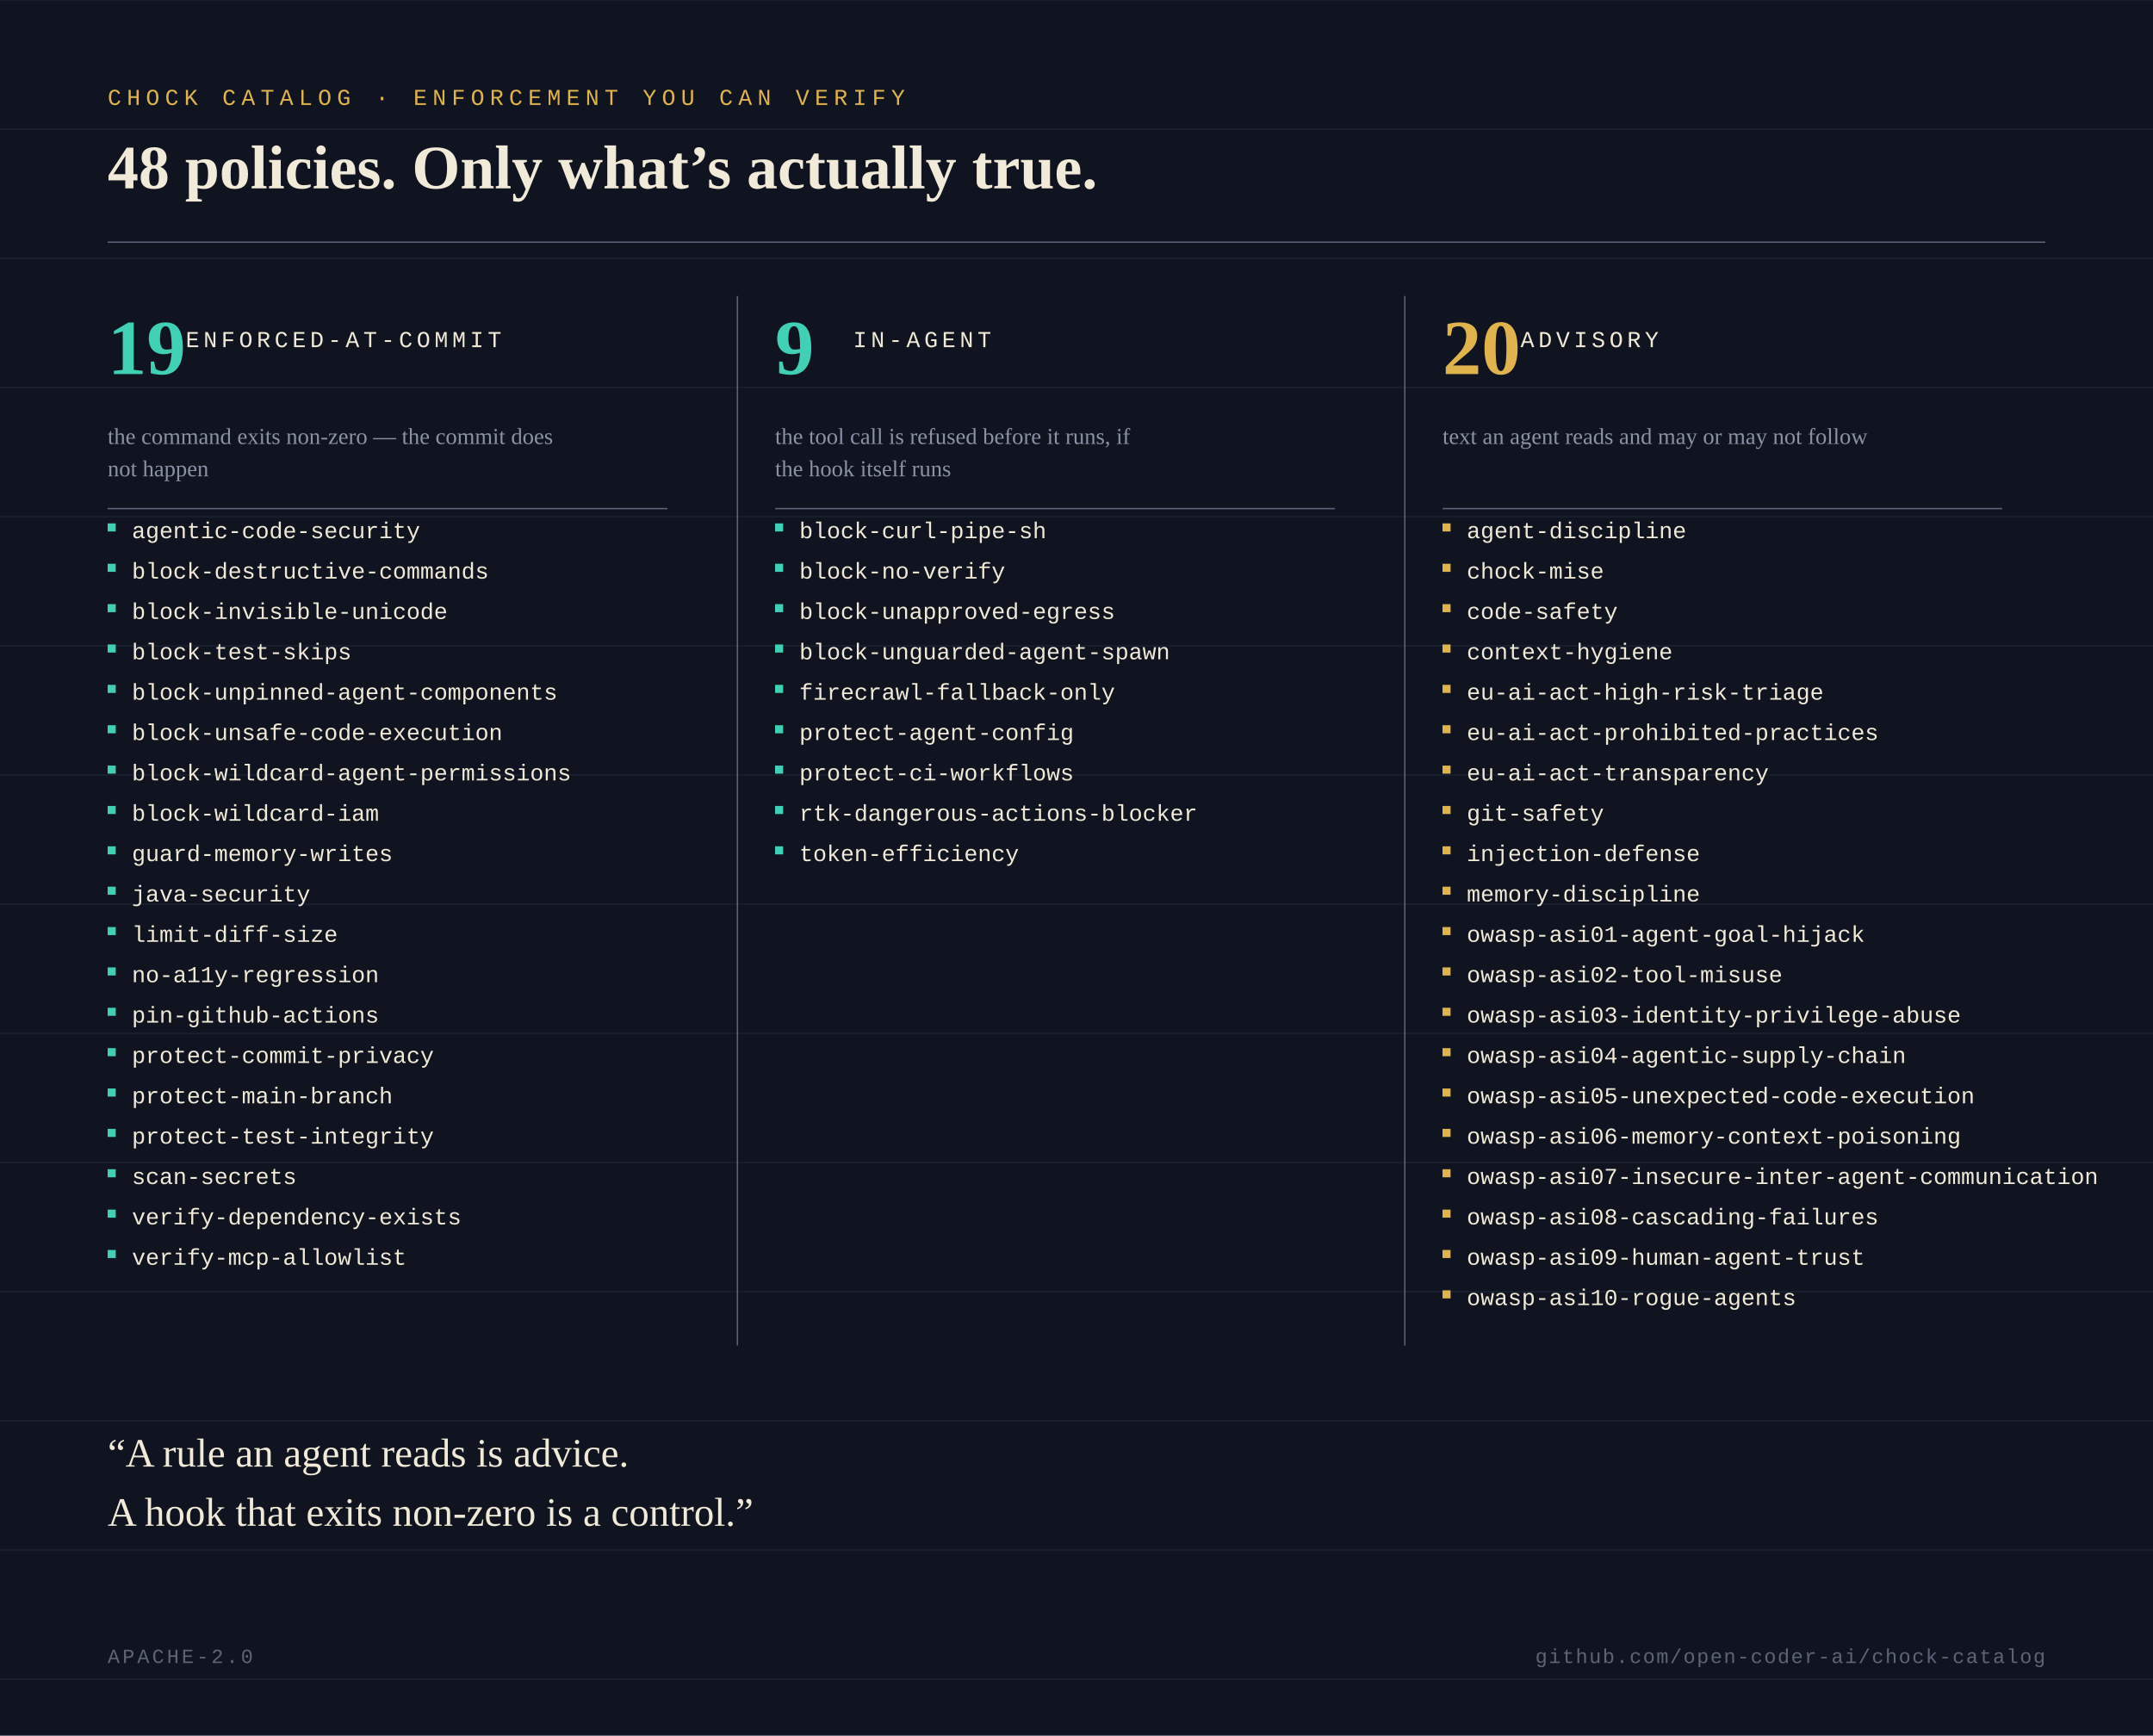
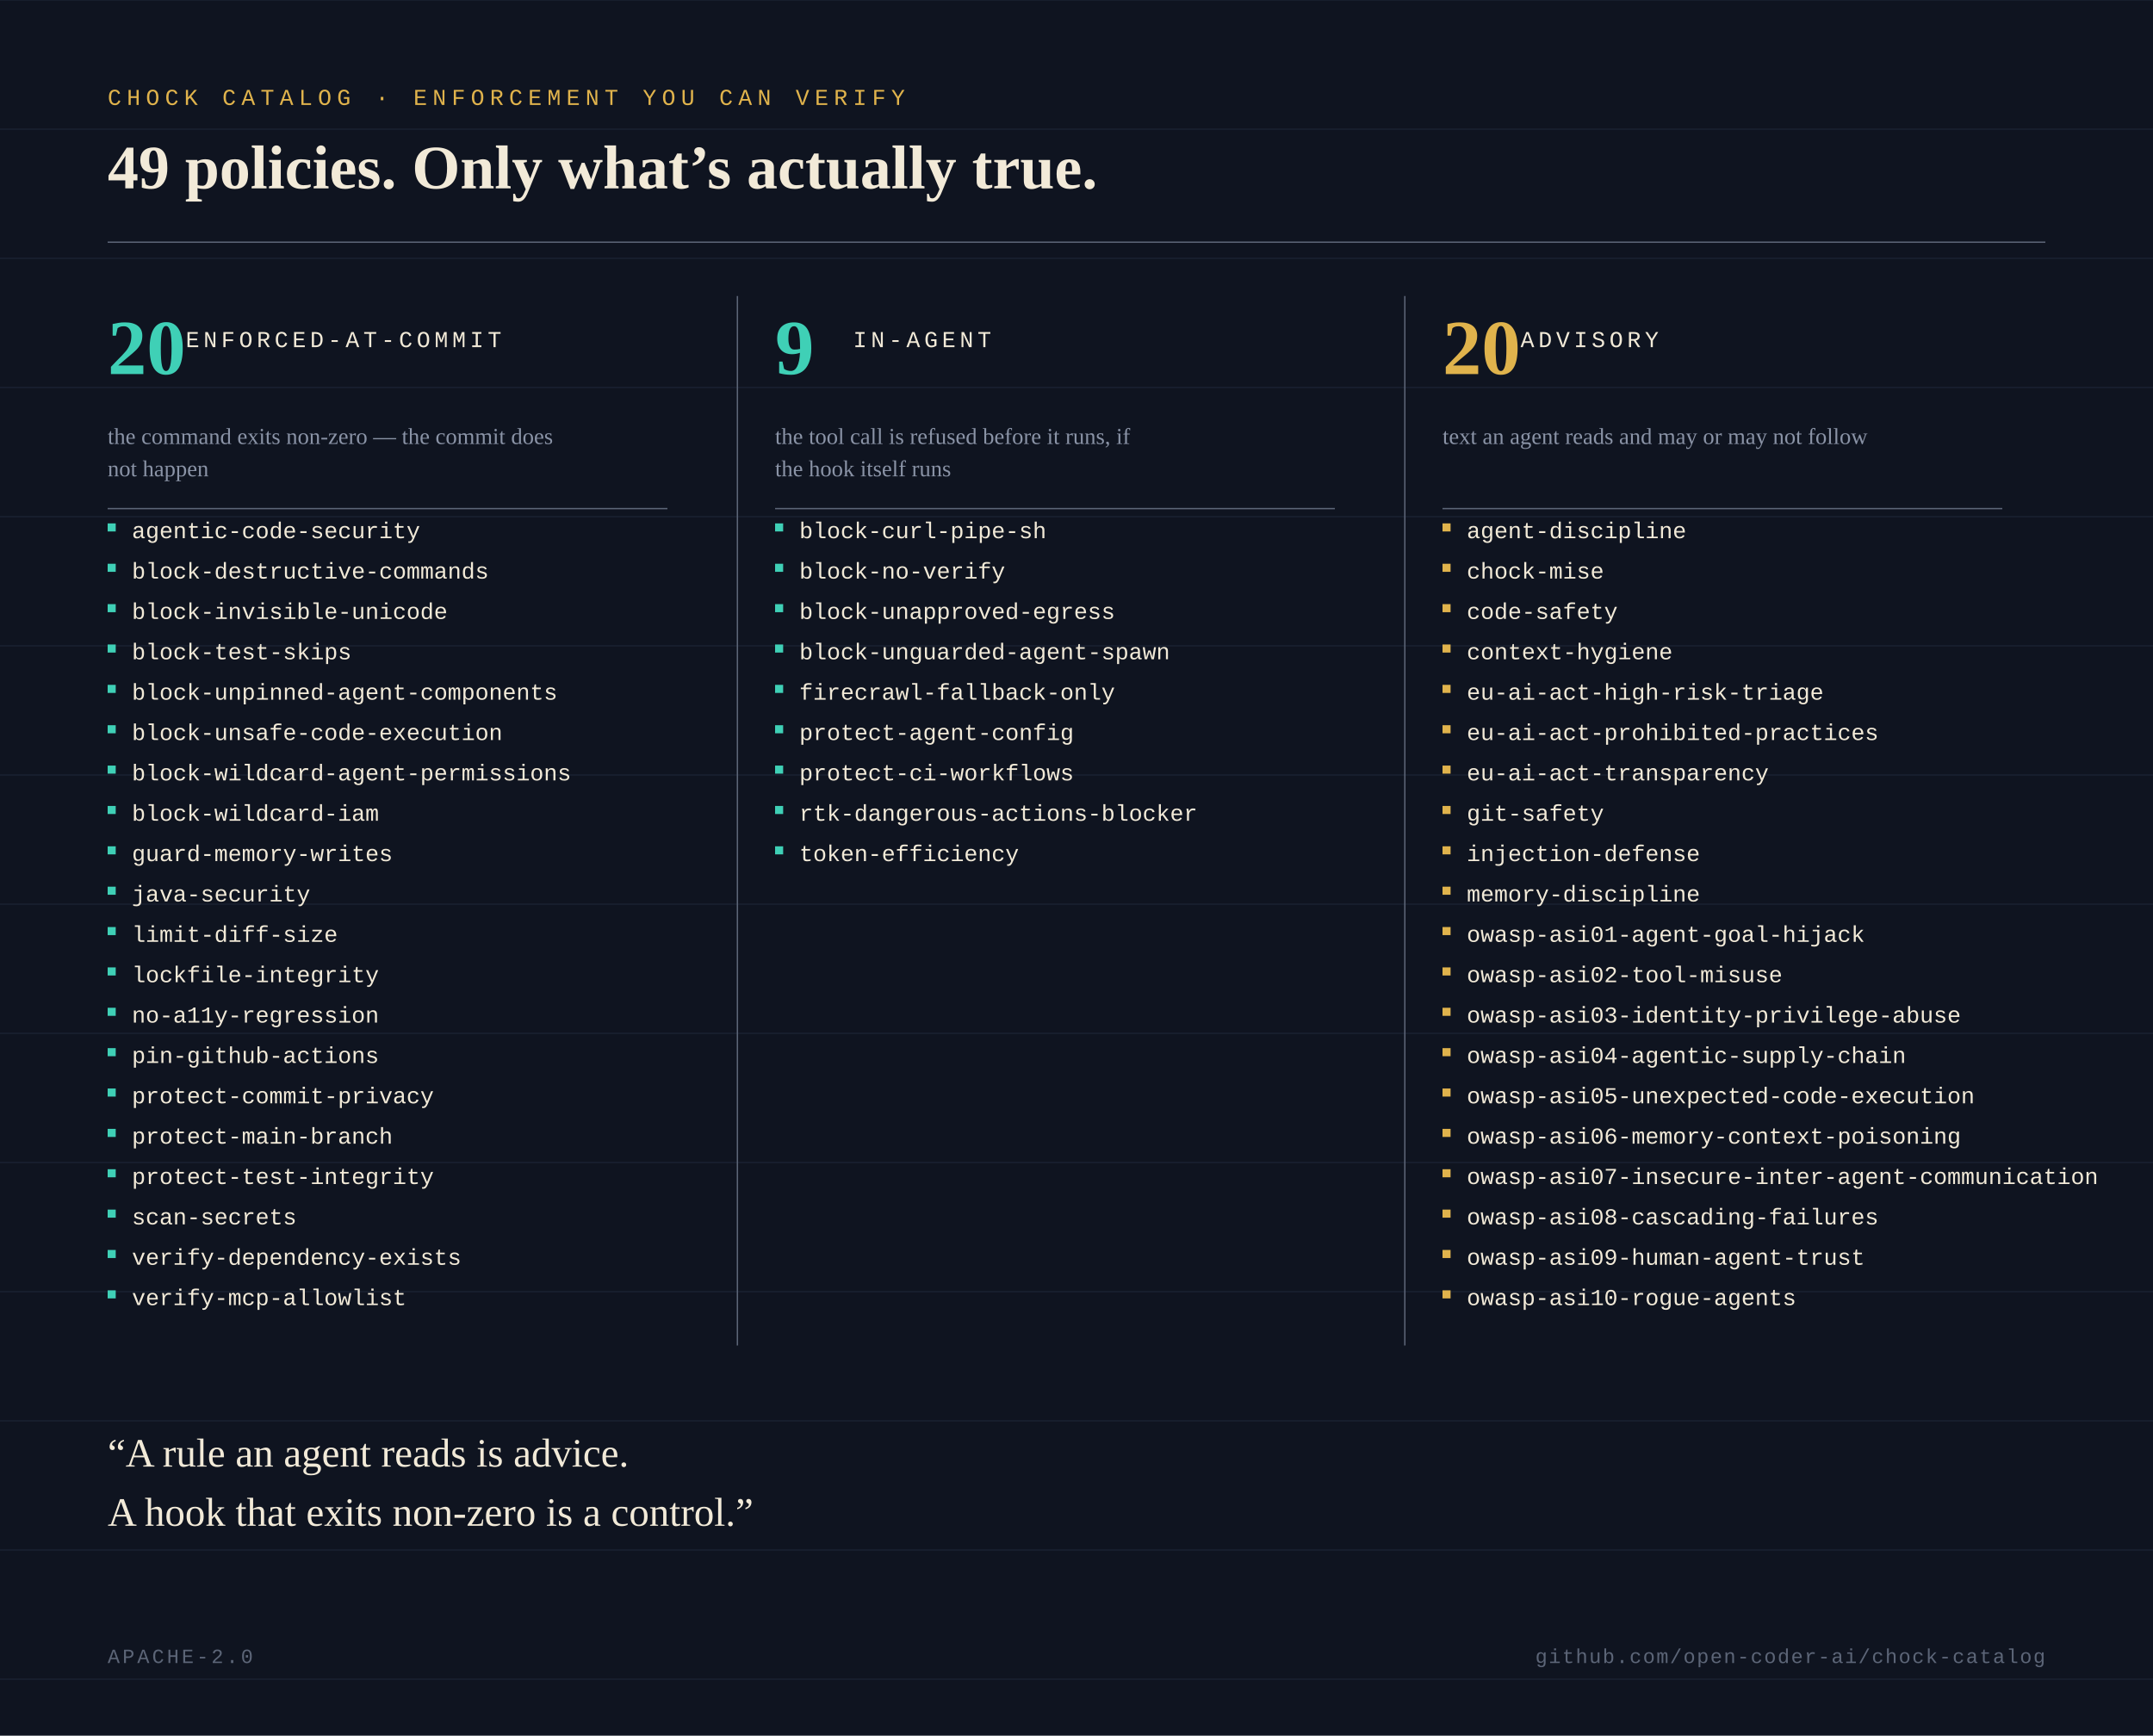
- <svg xmlns="http://www.w3.org/2000/svg" viewBox="0 0 1600 1290" width="1600" height="1290" role="img" aria-label="48 policies: 19 enforced-at-commit, 9 in-agent, 20 advisory">
+ <svg xmlns="http://www.w3.org/2000/svg" viewBox="0 0 1600 1290" width="1600" height="1290" role="img" aria-label="49 policies: 20 enforced-at-commit, 9 in-agent, 20 advisory">
  <rect width="1600" height="1290" fill="#0f1420" />
  <line x1="0" y1="0" x2="1600" y2="0" stroke="#1a2130" stroke-width="1" />
  <line x1="0" y1="96" x2="1600" y2="96" stroke="#1a2130" stroke-width="1" />
  <line x1="0" y1="192" x2="1600" y2="192" stroke="#1a2130" stroke-width="1" />
  <line x1="0" y1="288" x2="1600" y2="288" stroke="#1a2130" stroke-width="1" />
  <line x1="0" y1="384" x2="1600" y2="384" stroke="#1a2130" stroke-width="1" />
  <line x1="0" y1="480" x2="1600" y2="480" stroke="#1a2130" stroke-width="1" />
  <line x1="0" y1="576" x2="1600" y2="576" stroke="#1a2130" stroke-width="1" />
  <line x1="0" y1="672" x2="1600" y2="672" stroke="#1a2130" stroke-width="1" />
  <line x1="0" y1="768" x2="1600" y2="768" stroke="#1a2130" stroke-width="1" />
  <line x1="0" y1="864" x2="1600" y2="864" stroke="#1a2130" stroke-width="1" />
  <line x1="0" y1="960" x2="1600" y2="960" stroke="#1a2130" stroke-width="1" />
  <line x1="0" y1="1056" x2="1600" y2="1056" stroke="#1a2130" stroke-width="1" />
  <line x1="0" y1="1152" x2="1600" y2="1152" stroke="#1a2130" stroke-width="1" />
  <line x1="0" y1="1248" x2="1600" y2="1248" stroke="#1a2130" stroke-width="1" />
  <text x="80" y="78" font-family="'Cascadia Code', Consolas, 'Courier New', monospace" font-size="17" letter-spacing="4" fill="#e0b34c">CHOCK CATALOG · ENFORCEMENT YOU CAN VERIFY</text>
-   <text x="80" y="140" font-family="Georgia, 'Times New Roman', serif" font-size="46" font-weight="bold" fill="#f2ead8">48 policies. Only what’s actually true.</text>
+   <text x="80" y="140" font-family="Georgia, 'Times New Roman', serif" font-size="46" font-weight="bold" fill="#f2ead8">49 policies. Only what’s actually true.</text>
  <line x1="80" y1="180" x2="1520" y2="180" stroke="#5c6577" stroke-width="1" />
-   <text x="80" y="278" font-family="Georgia, 'Times New Roman', serif" font-size="58" font-weight="bold" fill="#3fd0b6">19</text>
+   <text x="80" y="278" font-family="Georgia, 'Times New Roman', serif" font-size="58" font-weight="bold" fill="#3fd0b6">20</text>
  <text x="138" y="258" font-family="'Cascadia Code', Consolas, 'Courier New', monospace" font-size="17" letter-spacing="3" fill="#f2ead8">ENFORCED-AT-COMMIT</text>
  <text x="80" y="330" font-family="Georgia, 'Times New Roman', serif" font-size="17" fill="#8a93a6">the command exits non-zero — the commit does</text>
  <text x="80" y="354" font-family="Georgia, 'Times New Roman', serif" font-size="17" fill="#8a93a6">not happen</text>
  <line x1="80" y1="378" x2="496" y2="378" stroke="#5c6577" stroke-width="1" />
  <rect x="80" y="389" width="6" height="6" fill="#3fd0b6" />
  <text x="98" y="400" font-family="'Cascadia Code', Consolas, 'Courier New', monospace" font-size="17" fill="#f2ead8">agentic-code-security</text>
  <rect x="80" y="419" width="6" height="6" fill="#3fd0b6" />
  <text x="98" y="430" font-family="'Cascadia Code', Consolas, 'Courier New', monospace" font-size="17" fill="#f2ead8">block-destructive-commands</text>
  <rect x="80" y="449" width="6" height="6" fill="#3fd0b6" />
  <text x="98" y="460" font-family="'Cascadia Code', Consolas, 'Courier New', monospace" font-size="17" fill="#f2ead8">block-invisible-unicode</text>
  <rect x="80" y="479" width="6" height="6" fill="#3fd0b6" />
  <text x="98" y="490" font-family="'Cascadia Code', Consolas, 'Courier New', monospace" font-size="17" fill="#f2ead8">block-test-skips</text>
  <rect x="80" y="509" width="6" height="6" fill="#3fd0b6" />
  <text x="98" y="520" font-family="'Cascadia Code', Consolas, 'Courier New', monospace" font-size="17" fill="#f2ead8">block-unpinned-agent-components</text>
  <rect x="80" y="539" width="6" height="6" fill="#3fd0b6" />
  <text x="98" y="550" font-family="'Cascadia Code', Consolas, 'Courier New', monospace" font-size="17" fill="#f2ead8">block-unsafe-code-execution</text>
  <rect x="80" y="569" width="6" height="6" fill="#3fd0b6" />
  <text x="98" y="580" font-family="'Cascadia Code', Consolas, 'Courier New', monospace" font-size="17" fill="#f2ead8">block-wildcard-agent-permissions</text>
  <rect x="80" y="599" width="6" height="6" fill="#3fd0b6" />
  <text x="98" y="610" font-family="'Cascadia Code', Consolas, 'Courier New', monospace" font-size="17" fill="#f2ead8">block-wildcard-iam</text>
  <rect x="80" y="629" width="6" height="6" fill="#3fd0b6" />
  <text x="98" y="640" font-family="'Cascadia Code', Consolas, 'Courier New', monospace" font-size="17" fill="#f2ead8">guard-memory-writes</text>
  <rect x="80" y="659" width="6" height="6" fill="#3fd0b6" />
  <text x="98" y="670" font-family="'Cascadia Code', Consolas, 'Courier New', monospace" font-size="17" fill="#f2ead8">java-security</text>
  <rect x="80" y="689" width="6" height="6" fill="#3fd0b6" />
  <text x="98" y="700" font-family="'Cascadia Code', Consolas, 'Courier New', monospace" font-size="17" fill="#f2ead8">limit-diff-size</text>
  <rect x="80" y="719" width="6" height="6" fill="#3fd0b6" />
-   <text x="98" y="730" font-family="'Cascadia Code', Consolas, 'Courier New', monospace" font-size="17" fill="#f2ead8">no-a11y-regression</text>
+   <text x="98" y="730" font-family="'Cascadia Code', Consolas, 'Courier New', monospace" font-size="17" fill="#f2ead8">lockfile-integrity</text>
  <rect x="80" y="749" width="6" height="6" fill="#3fd0b6" />
-   <text x="98" y="760" font-family="'Cascadia Code', Consolas, 'Courier New', monospace" font-size="17" fill="#f2ead8">pin-github-actions</text>
+   <text x="98" y="760" font-family="'Cascadia Code', Consolas, 'Courier New', monospace" font-size="17" fill="#f2ead8">no-a11y-regression</text>
  <rect x="80" y="779" width="6" height="6" fill="#3fd0b6" />
-   <text x="98" y="790" font-family="'Cascadia Code', Consolas, 'Courier New', monospace" font-size="17" fill="#f2ead8">protect-commit-privacy</text>
+   <text x="98" y="790" font-family="'Cascadia Code', Consolas, 'Courier New', monospace" font-size="17" fill="#f2ead8">pin-github-actions</text>
  <rect x="80" y="809" width="6" height="6" fill="#3fd0b6" />
-   <text x="98" y="820" font-family="'Cascadia Code', Consolas, 'Courier New', monospace" font-size="17" fill="#f2ead8">protect-main-branch</text>
+   <text x="98" y="820" font-family="'Cascadia Code', Consolas, 'Courier New', monospace" font-size="17" fill="#f2ead8">protect-commit-privacy</text>
  <rect x="80" y="839" width="6" height="6" fill="#3fd0b6" />
-   <text x="98" y="850" font-family="'Cascadia Code', Consolas, 'Courier New', monospace" font-size="17" fill="#f2ead8">protect-test-integrity</text>
+   <text x="98" y="850" font-family="'Cascadia Code', Consolas, 'Courier New', monospace" font-size="17" fill="#f2ead8">protect-main-branch</text>
  <rect x="80" y="869" width="6" height="6" fill="#3fd0b6" />
-   <text x="98" y="880" font-family="'Cascadia Code', Consolas, 'Courier New', monospace" font-size="17" fill="#f2ead8">scan-secrets</text>
+   <text x="98" y="880" font-family="'Cascadia Code', Consolas, 'Courier New', monospace" font-size="17" fill="#f2ead8">protect-test-integrity</text>
  <rect x="80" y="899" width="6" height="6" fill="#3fd0b6" />
-   <text x="98" y="910" font-family="'Cascadia Code', Consolas, 'Courier New', monospace" font-size="17" fill="#f2ead8">verify-dependency-exists</text>
+   <text x="98" y="910" font-family="'Cascadia Code', Consolas, 'Courier New', monospace" font-size="17" fill="#f2ead8">scan-secrets</text>
  <rect x="80" y="929" width="6" height="6" fill="#3fd0b6" />
-   <text x="98" y="940" font-family="'Cascadia Code', Consolas, 'Courier New', monospace" font-size="17" fill="#f2ead8">verify-mcp-allowlist</text>
+   <text x="98" y="940" font-family="'Cascadia Code', Consolas, 'Courier New', monospace" font-size="17" fill="#f2ead8">verify-dependency-exists</text>
+   <rect x="80" y="959" width="6" height="6" fill="#3fd0b6" />
+   <text x="98" y="970" font-family="'Cascadia Code', Consolas, 'Courier New', monospace" font-size="17" fill="#f2ead8">verify-mcp-allowlist</text>
  <line x1="548" y1="220" x2="548" y2="1000" stroke="#5c6577" stroke-width="1" />
  <text x="576" y="278" font-family="Georgia, 'Times New Roman', serif" font-size="58" font-weight="bold" fill="#3fd0b6">9</text>
  <text x="634" y="258" font-family="'Cascadia Code', Consolas, 'Courier New', monospace" font-size="17" letter-spacing="3" fill="#f2ead8">IN-AGENT</text>
  <text x="576" y="330" font-family="Georgia, 'Times New Roman', serif" font-size="17" fill="#8a93a6">the tool call is refused before it runs, if</text>
  <text x="576" y="354" font-family="Georgia, 'Times New Roman', serif" font-size="17" fill="#8a93a6">the hook itself runs</text>
  <line x1="576" y1="378" x2="992" y2="378" stroke="#5c6577" stroke-width="1" />
  <rect x="576" y="389" width="6" height="6" fill="#3fd0b6" />
  <text x="594" y="400" font-family="'Cascadia Code', Consolas, 'Courier New', monospace" font-size="17" fill="#f2ead8">block-curl-pipe-sh</text>
  <rect x="576" y="419" width="6" height="6" fill="#3fd0b6" />
  <text x="594" y="430" font-family="'Cascadia Code', Consolas, 'Courier New', monospace" font-size="17" fill="#f2ead8">block-no-verify</text>
  <rect x="576" y="449" width="6" height="6" fill="#3fd0b6" />
  <text x="594" y="460" font-family="'Cascadia Code', Consolas, 'Courier New', monospace" font-size="17" fill="#f2ead8">block-unapproved-egress</text>
  <rect x="576" y="479" width="6" height="6" fill="#3fd0b6" />
  <text x="594" y="490" font-family="'Cascadia Code', Consolas, 'Courier New', monospace" font-size="17" fill="#f2ead8">block-unguarded-agent-spawn</text>
  <rect x="576" y="509" width="6" height="6" fill="#3fd0b6" />
  <text x="594" y="520" font-family="'Cascadia Code', Consolas, 'Courier New', monospace" font-size="17" fill="#f2ead8">firecrawl-fallback-only</text>
  <rect x="576" y="539" width="6" height="6" fill="#3fd0b6" />
  <text x="594" y="550" font-family="'Cascadia Code', Consolas, 'Courier New', monospace" font-size="17" fill="#f2ead8">protect-agent-config</text>
  <rect x="576" y="569" width="6" height="6" fill="#3fd0b6" />
  <text x="594" y="580" font-family="'Cascadia Code', Consolas, 'Courier New', monospace" font-size="17" fill="#f2ead8">protect-ci-workflows</text>
  <rect x="576" y="599" width="6" height="6" fill="#3fd0b6" />
  <text x="594" y="610" font-family="'Cascadia Code', Consolas, 'Courier New', monospace" font-size="17" fill="#f2ead8">rtk-dangerous-actions-blocker</text>
  <rect x="576" y="629" width="6" height="6" fill="#3fd0b6" />
  <text x="594" y="640" font-family="'Cascadia Code', Consolas, 'Courier New', monospace" font-size="17" fill="#f2ead8">token-efficiency</text>
  <line x1="1044" y1="220" x2="1044" y2="1000" stroke="#5c6577" stroke-width="1" />
  <text x="1072" y="278" font-family="Georgia, 'Times New Roman', serif" font-size="58" font-weight="bold" fill="#e0b34c">20</text>
  <text x="1130" y="258" font-family="'Cascadia Code', Consolas, 'Courier New', monospace" font-size="17" letter-spacing="3" fill="#f2ead8">ADVISORY</text>
  <text x="1072" y="330" font-family="Georgia, 'Times New Roman', serif" font-size="17" fill="#8a93a6">text an agent reads and may or may not follow</text>
  <line x1="1072" y1="378" x2="1488" y2="378" stroke="#5c6577" stroke-width="1" />
  <rect x="1072" y="389" width="6" height="6" fill="#e0b34c" />
  <text x="1090" y="400" font-family="'Cascadia Code', Consolas, 'Courier New', monospace" font-size="17" fill="#f2ead8">agent-discipline</text>
  <rect x="1072" y="419" width="6" height="6" fill="#e0b34c" />
  <text x="1090" y="430" font-family="'Cascadia Code', Consolas, 'Courier New', monospace" font-size="17" fill="#f2ead8">chock-mise</text>
  <rect x="1072" y="449" width="6" height="6" fill="#e0b34c" />
  <text x="1090" y="460" font-family="'Cascadia Code', Consolas, 'Courier New', monospace" font-size="17" fill="#f2ead8">code-safety</text>
  <rect x="1072" y="479" width="6" height="6" fill="#e0b34c" />
  <text x="1090" y="490" font-family="'Cascadia Code', Consolas, 'Courier New', monospace" font-size="17" fill="#f2ead8">context-hygiene</text>
  <rect x="1072" y="509" width="6" height="6" fill="#e0b34c" />
  <text x="1090" y="520" font-family="'Cascadia Code', Consolas, 'Courier New', monospace" font-size="17" fill="#f2ead8">eu-ai-act-high-risk-triage</text>
  <rect x="1072" y="539" width="6" height="6" fill="#e0b34c" />
  <text x="1090" y="550" font-family="'Cascadia Code', Consolas, 'Courier New', monospace" font-size="17" fill="#f2ead8">eu-ai-act-prohibited-practices</text>
  <rect x="1072" y="569" width="6" height="6" fill="#e0b34c" />
  <text x="1090" y="580" font-family="'Cascadia Code', Consolas, 'Courier New', monospace" font-size="17" fill="#f2ead8">eu-ai-act-transparency</text>
  <rect x="1072" y="599" width="6" height="6" fill="#e0b34c" />
  <text x="1090" y="610" font-family="'Cascadia Code', Consolas, 'Courier New', monospace" font-size="17" fill="#f2ead8">git-safety</text>
  <rect x="1072" y="629" width="6" height="6" fill="#e0b34c" />
  <text x="1090" y="640" font-family="'Cascadia Code', Consolas, 'Courier New', monospace" font-size="17" fill="#f2ead8">injection-defense</text>
  <rect x="1072" y="659" width="6" height="6" fill="#e0b34c" />
  <text x="1090" y="670" font-family="'Cascadia Code', Consolas, 'Courier New', monospace" font-size="17" fill="#f2ead8">memory-discipline</text>
  <rect x="1072" y="689" width="6" height="6" fill="#e0b34c" />
  <text x="1090" y="700" font-family="'Cascadia Code', Consolas, 'Courier New', monospace" font-size="17" fill="#f2ead8">owasp-asi01-agent-goal-hijack</text>
  <rect x="1072" y="719" width="6" height="6" fill="#e0b34c" />
  <text x="1090" y="730" font-family="'Cascadia Code', Consolas, 'Courier New', monospace" font-size="17" fill="#f2ead8">owasp-asi02-tool-misuse</text>
  <rect x="1072" y="749" width="6" height="6" fill="#e0b34c" />
  <text x="1090" y="760" font-family="'Cascadia Code', Consolas, 'Courier New', monospace" font-size="17" fill="#f2ead8">owasp-asi03-identity-privilege-abuse</text>
  <rect x="1072" y="779" width="6" height="6" fill="#e0b34c" />
  <text x="1090" y="790" font-family="'Cascadia Code', Consolas, 'Courier New', monospace" font-size="17" fill="#f2ead8">owasp-asi04-agentic-supply-chain</text>
  <rect x="1072" y="809" width="6" height="6" fill="#e0b34c" />
  <text x="1090" y="820" font-family="'Cascadia Code', Consolas, 'Courier New', monospace" font-size="17" fill="#f2ead8">owasp-asi05-unexpected-code-execution</text>
  <rect x="1072" y="839" width="6" height="6" fill="#e0b34c" />
  <text x="1090" y="850" font-family="'Cascadia Code', Consolas, 'Courier New', monospace" font-size="17" fill="#f2ead8">owasp-asi06-memory-context-poisoning</text>
  <rect x="1072" y="869" width="6" height="6" fill="#e0b34c" />
  <text x="1090" y="880" font-family="'Cascadia Code', Consolas, 'Courier New', monospace" font-size="17" fill="#f2ead8">owasp-asi07-insecure-inter-agent-communication</text>
  <rect x="1072" y="899" width="6" height="6" fill="#e0b34c" />
  <text x="1090" y="910" font-family="'Cascadia Code', Consolas, 'Courier New', monospace" font-size="17" fill="#f2ead8">owasp-asi08-cascading-failures</text>
  <rect x="1072" y="929" width="6" height="6" fill="#e0b34c" />
  <text x="1090" y="940" font-family="'Cascadia Code', Consolas, 'Courier New', monospace" font-size="17" fill="#f2ead8">owasp-asi09-human-agent-trust</text>
  <rect x="1072" y="959" width="6" height="6" fill="#e0b34c" />
  <text x="1090" y="970" font-family="'Cascadia Code', Consolas, 'Courier New', monospace" font-size="17" fill="#f2ead8">owasp-asi10-rogue-agents</text>
  <text x="80" y="1090" font-family="Georgia, 'Times New Roman', serif" font-size="30" fill="#f2ead8">“A rule an agent reads is advice.</text>
  <text x="80" y="1134" font-family="Georgia, 'Times New Roman', serif" font-size="30" fill="#f2ead8">A hook that exits non-zero is a control.”</text>
  <text x="80" y="1236" font-family="'Cascadia Code', Consolas, 'Courier New', monospace" font-size="15" letter-spacing="2" fill="#5c6577">APACHE-2.0</text>
  <text x="1520" y="1236" text-anchor="end" font-family="'Cascadia Code', Consolas, 'Courier New', monospace" font-size="15" letter-spacing="1" fill="#5c6577">github.com/open-coder-ai/chock-catalog</text>
</svg>
